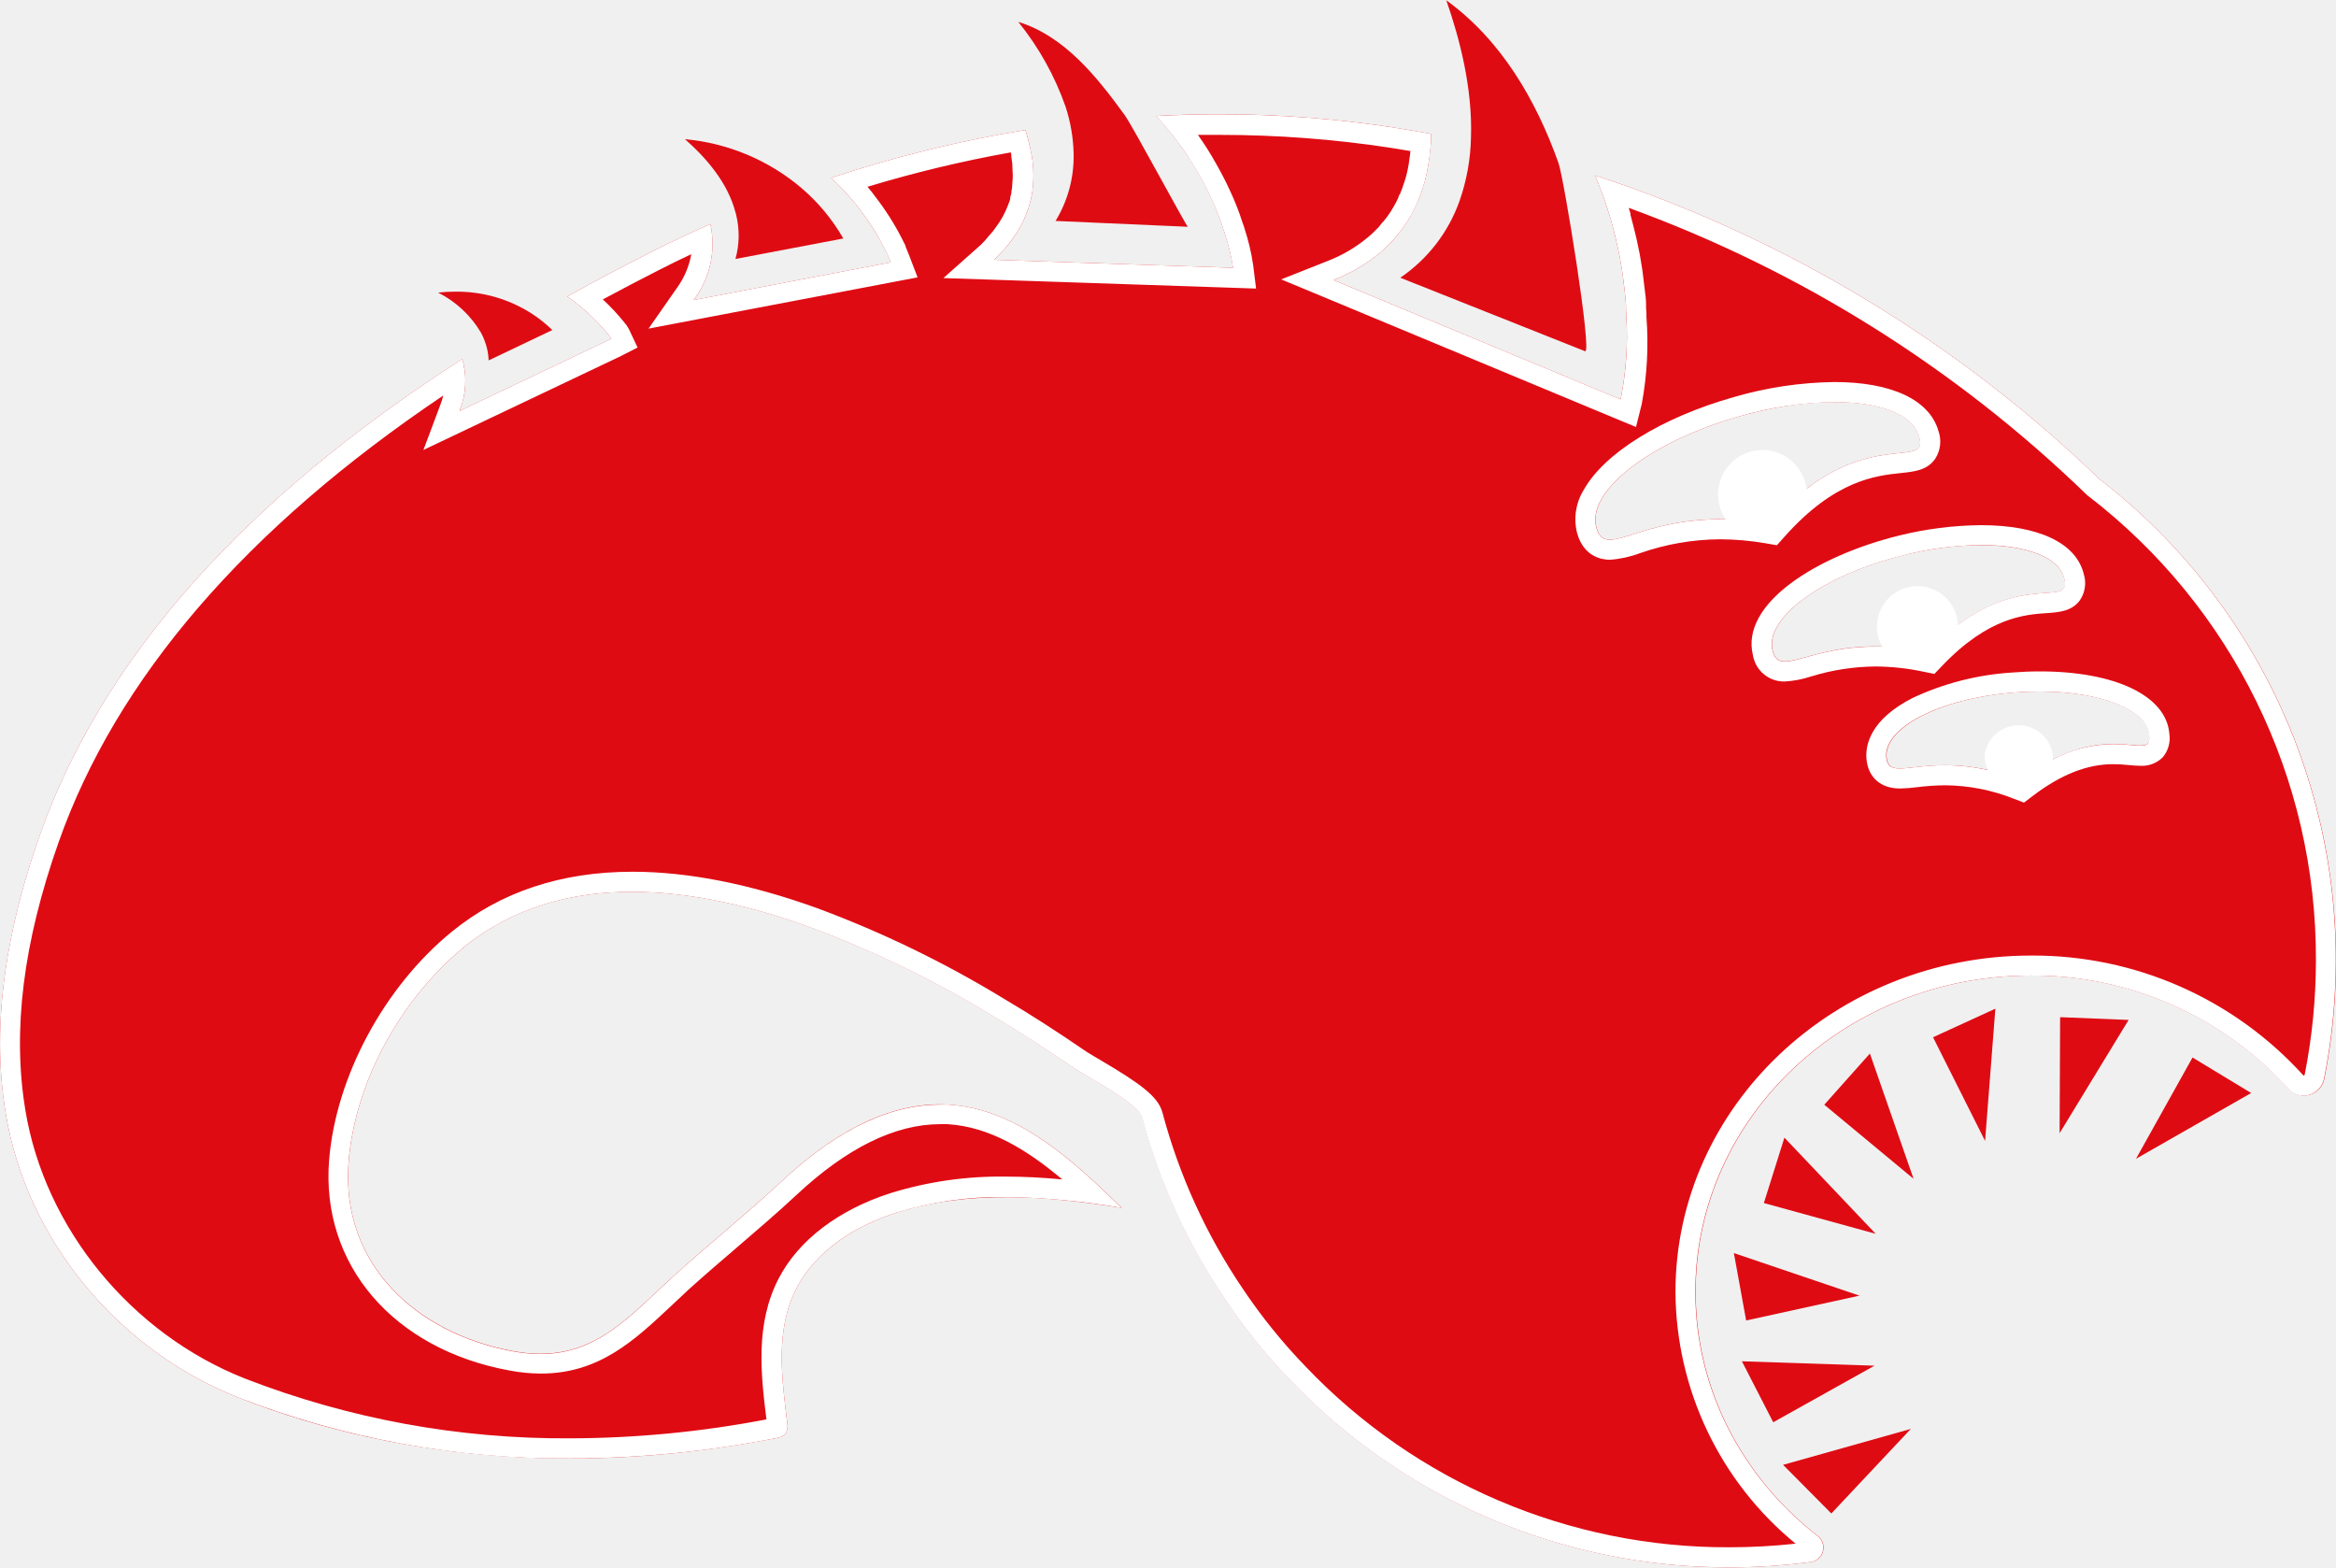
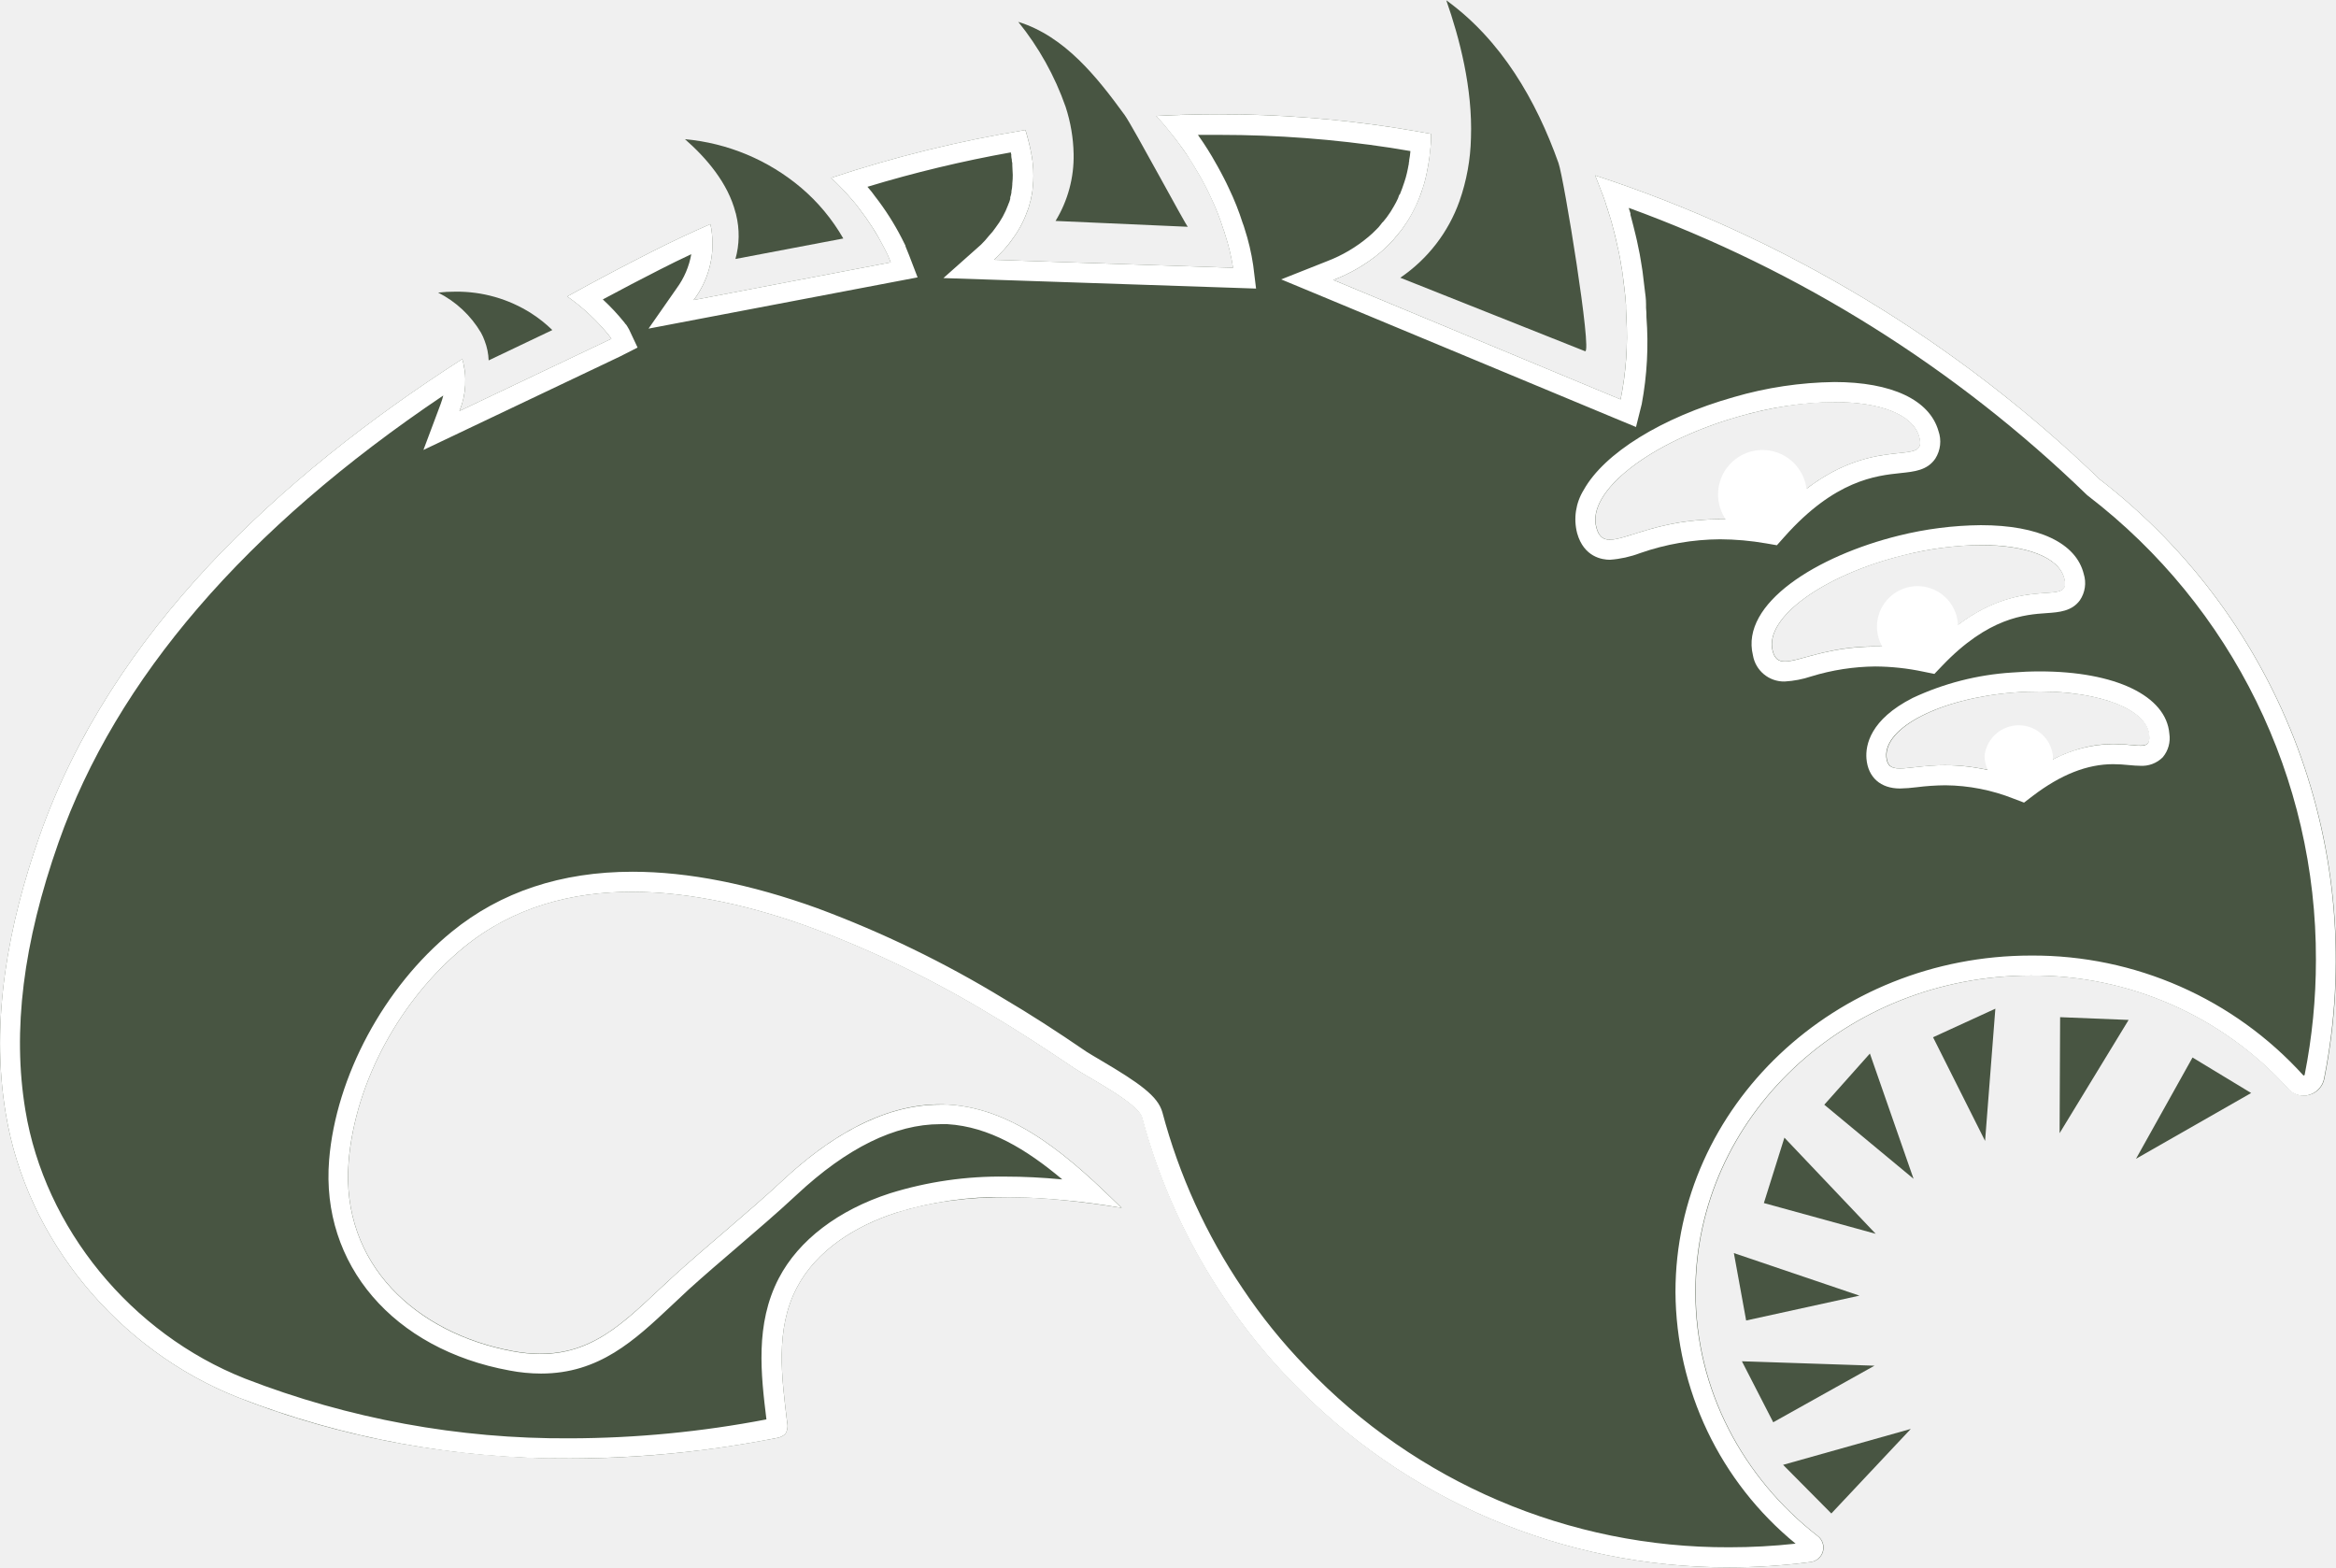
<svg xmlns="http://www.w3.org/2000/svg" viewBox="0 0 407.2 273.2">
  <defs>
-     <style>.cls-1{fill:#df0b13;}.cls-2{fill:#fff;}</style>
+     <style>.cls-1{fill:#485542;}.cls-2{fill:#fff;}</style>
  </defs>
  <g id="Layer_2" data-name="Layer 2">
    <g id="Layer_1-2" data-name="Layer 1">
      <path class="cls-1" d="M366.13,83.67a229.06,229.06,0,0,0-88.08-53.1c.35.88.7,1.72,1,2.56.28.66.52,1.36.77,2.06.1.42.24.8.38,1.22.21.63.39,1.26.6,1.89.1.42.24.84.35,1.3.17.7.38,1.4.52,2.1s.32,1.36.46,2c.17.84.35,1.67.45,2.48.11.49.18,1,.25,1.47.14,1.08.27,2.13.38,3.15.11.8.17,1.57.21,2.34,0,.21,0,.42,0,.63,0,.52.07,1,.07,1.47a55.52,55.52,0,0,1-1,14.38L232.44,48.8A28.45,28.45,0,0,0,240.62,44a20.18,20.18,0,0,0,1.58-1.47,9.37,9.37,0,0,0,1.12-1.26,2.85,2.85,0,0,0,.42-.49A15.33,15.33,0,0,0,245,39.07a1.7,1.7,0,0,0,.1-.14c.28-.42.53-.84.77-1.26s.63-1.15.91-1.75c0,0,0-.1.07-.13.24-.56.49-1.12.7-1.68s.31-.88.45-1.33a18.53,18.53,0,0,0,.53-1.86c.14-.56.24-1.15.35-1.71.07-.28.1-.56.14-.81a17.58,17.58,0,0,0,.24-1.88c.07-.6.14-1.19.18-1.79s0-.94,0-1.4c-2.17-.38-4.37-.77-6.61-1.12a201.2,201.2,0,0,0-41.28-2c.74.8,1.44,1.57,2.07,2.38s1.15,1.4,1.68,2.13,1,1.4,1.5,2.1.95,1.47,1.37,2.17.66,1.12,1,1.68.66,1.22,1,1.85.59,1.19.87,1.79A44.21,44.21,0,0,1,213.27,40c.1.28.21.56.28.84a36.7,36.7,0,0,1,1.4,5.84l-41.66-1.4A20.4,20.4,0,0,0,175,43.52a13.6,13.6,0,0,0,1.44-1.79,18.45,18.45,0,0,0,2.59-4.79,7.11,7.11,0,0,0,.45-1.4,9.7,9.7,0,0,0,.32-1.29,9.68,9.68,0,0,0,.24-1.75,17.11,17.11,0,0,0,.11-1.89,20.19,20.19,0,0,0-.11-2,8,8,0,0,0-.1-.84c0-.28-.11-.56-.14-.84a1.73,1.73,0,0,0-.11-.56c-.1-.56-.24-1.15-.38-1.71s-.35-1.33-.56-2h0A220.67,220.67,0,0,0,144.88,31,48.54,48.54,0,0,1,148.69,35a15.15,15.15,0,0,1,1.05,1.32,43.82,43.82,0,0,1,4.38,6.86q.36.73.63,1.26c.35.84.52,1.29.52,1.29L120.92,52.3a16.18,16.18,0,0,0,3.18-11.58,8.63,8.63,0,0,0-.28-1.65c-3.46,1.51-6.89,3.12-10.25,4.83q-7.29,3.68-14.69,7.77a36,36,0,0,1,7.24,6.75,3,3,0,0,0,.35.45l.11.18L80.1,71.64a13.93,13.93,0,0,0,.49-9.06C48.65,83.08,19.4,110.22,6.92,145.66,1.49,161.05-1.72,177.77,1,194.07c3.64,22.15,19.69,41.28,40.47,49.5,29.88,11.79,62.51,13.22,93.82,7.1a2.86,2.86,0,0,0,1.61-.73,2.71,2.71,0,0,0,.32-2c-.95-7.84-2.14-16.16,1.67-23.47,3.43-6.58,10.29-10.81,17.35-13.09,12.6-4,26.24-2.93,39.29-.84-8.57-8.39-18.23-17.28-30.19-18-10.88-.63-20.92,5.74-28.89,13.19-6.09,5.66-12.6,10.88-18.75,16.44-8.85,8-14.94,15.81-28.3,13.33-16.86-3.12-30.05-15.19-28.62-33C61.91,188.41,70,174,80.87,165.11c17.21-14.1,41-10.5,60.34-3.5a186.32,186.32,0,0,1,31.87,15.46c4.86,2.87,9.58,6,14.23,9.13,2.24,1.54,11.13,6.05,11.83,8.61a104.8,104.8,0,0,0,14.51,31.76,99.4,99.4,0,0,0,11.41,14.1,105.48,105.48,0,0,0,76.33,32.53,108.81,108.81,0,0,0,14.3-.94,2.53,2.53,0,0,0,1.19-4.52c-13-10.11-21.3-25.43-21.3-42.57,0-30.43,26.16-55.13,58.49-55.13a60,60,0,0,1,44.84,19.73,3.63,3.63,0,0,0,6.26-1.75,105.86,105.86,0,0,0-39-104.35ZM278.3,92c-1.82-6.33,9.34-15,24.87-19.42s29.56-2.83,31.38,3.5-10.22-2.69-26.1,15.18C287.39,87.66,280.08,98.37,278.3,92ZM309,113.37c-1.4-5.73,8.85-13.15,22.87-16.61s26.59-1.58,28,4.12-9.06-2.72-23.82,12.77C317.27,109.77,310.38,119.11,309,113.37Zm43.27,22.57c-15.74-6-23,1.15-23.41-4s9.48-10.22,22.15-11.23,23.26,2.31,23.68,7.45S367.22,124.53,352.25,135.94Z" />
      <path class="cls-2" d="M366.13,83.67a229.14,229.14,0,0,0-88.08-53.1c.35.88.7,1.72,1,2.56.28.66.53,1.36.77,2.06.11.42.25.81.39,1.22.21.63.38,1.26.59,1.89.11.42.25.84.35,1.3.18.7.39,1.4.53,2.1s.31,1.36.45,2c.18.84.35,1.67.46,2.48.1.49.17,1,.24,1.47.14,1.08.28,2.13.39,3.15.1.8.17,1.57.21,2.34,0,.21,0,.42,0,.63,0,.52.07,1,.07,1.47a55.52,55.52,0,0,1-1,14.38L232.43,48.8A28.64,28.64,0,0,0,240.62,44a20,20,0,0,0,1.57-1.47,8.73,8.73,0,0,0,1.12-1.26,2.47,2.47,0,0,0,.42-.49A13.15,13.15,0,0,0,245,39.07s.07-.1.11-.14c.28-.42.52-.84.77-1.26s.63-1.15.91-1.74c0,0,0-.11.07-.14.24-.56.49-1.12.69-1.68s.32-.88.46-1.33a18.45,18.45,0,0,0,.52-1.86c.14-.56.25-1.15.35-1.71a6.56,6.56,0,0,0,.14-.81,17.63,17.63,0,0,0,.25-1.88c.07-.6.14-1.19.17-1.79s0-.94,0-1.4c-2.17-.38-4.37-.77-6.61-1.12a200.19,200.19,0,0,0-30.29-2.29q-5.5,0-11,.3c.73.8,1.43,1.57,2.06,2.38s1.16,1.4,1.68,2.13,1.05,1.4,1.51,2.1.94,1.47,1.36,2.17.67,1.12,1,1.68.67,1.22,1,1.85.6,1.19.87,1.79A42.78,42.78,0,0,1,213.26,40a6.89,6.89,0,0,1,.28.84,36.7,36.7,0,0,1,1.4,5.84l-41.66-1.4A20.55,20.55,0,0,0,175,43.52a14.39,14.39,0,0,0,1.43-1.79,18.16,18.16,0,0,0,2.59-4.79,7.64,7.64,0,0,0,.46-1.4,9.62,9.62,0,0,0,.31-1.29,10.69,10.69,0,0,0,.25-1.75,17.09,17.09,0,0,0,.1-1.89,20.13,20.13,0,0,0-.1-2,6,6,0,0,0-.11-.84c0-.28-.1-.56-.14-.84a1.75,1.75,0,0,0-.1-.56c-.11-.56-.25-1.15-.39-1.71s-.35-1.33-.56-2h0A220.39,220.39,0,0,0,144.88,31,50.27,50.27,0,0,1,148.69,35c.38.45.73.87,1.05,1.32a42.89,42.89,0,0,1,4.37,6.86q.38.73.63,1.26c.35.84.53,1.29.53,1.29L120.91,52.3a16.2,16.2,0,0,0,3.19-11.58,9.49,9.49,0,0,0-.28-1.65q-5.2,2.26-10.25,4.83-7.29,3.68-14.69,7.77a36.34,36.34,0,0,1,7.24,6.75,2.43,2.43,0,0,0,.35.45,1.41,1.41,0,0,1,.1.18L80.09,71.64a13.87,13.87,0,0,0,.49-9.06C48.64,83.08,19.4,110.22,6.91,145.66,1.49,161.05-1.73,177.77,1,194.07c3.63,22.15,19.69,41.28,40.47,49.5a157.2,157.2,0,0,0,57.91,10.65,187.24,187.24,0,0,0,35.91-3.55,2.92,2.92,0,0,0,1.61-.73,2.7,2.7,0,0,0,.31-2c-.94-7.84-2.13-16.16,1.68-23.47,3.43-6.58,10.28-10.81,17.35-13.09a61.79,61.79,0,0,1,19-2.73,128.63,128.63,0,0,1,20.26,1.89c-8.57-8.39-18.22-17.28-30.19-18-.49,0-1,0-1.49,0-10.3,0-19.79,6.12-27.4,13.23-6.09,5.66-12.59,10.88-18.75,16.44-7.7,7-13.32,13.8-23.46,13.8a26.62,26.62,0,0,1-4.84-.47c-16.86-3.12-30-15.19-28.61-33C61.9,188.41,70,174,80.86,165.11c8.58-7,18.81-9.66,29.29-9.66s21.36,2.65,31,6.16a185.6,185.6,0,0,1,31.87,15.46c4.86,2.87,9.59,6,14.24,9.13,2.24,1.54,11.12,6.05,11.82,8.61a104.82,104.82,0,0,0,14.52,31.76,100,100,0,0,0,11.4,14.1,105.5,105.5,0,0,0,76.33,32.53,107.27,107.27,0,0,0,14.31-.94,2.53,2.53,0,0,0,1.19-4.52c-13-10.11-21.31-25.43-21.31-42.57,0-30.43,26.17-55.13,58.49-55.13a60,60,0,0,1,44.85,19.73,3.45,3.45,0,0,0,2.64,1.21,3.69,3.69,0,0,0,3.62-3,105.86,105.86,0,0,0-39-104.35Zm35.61,103.66a.16.16,0,0,1-.15.13l-.07,0a63.52,63.52,0,0,0-47.46-20.9c-34.18,0-62,26.3-62,58.63A57.12,57.12,0,0,0,313,269.07a105.56,105.56,0,0,1-11.57.63,101.41,101.41,0,0,1-73.81-31.47,97,97,0,0,1-11-13.62,101,101,0,0,1-14-30.73c-.78-2.82-4-5.09-10.8-9.1-1-.61-1.92-1.11-2.43-1.46-5.28-3.62-10-6.65-14.42-9.25a188.37,188.37,0,0,0-32.47-15.75c-11.68-4.22-22.53-6.37-32.24-6.37-12.44,0-23,3.52-31.5,10.45-11.8,9.63-20.2,25.25-21.39,39.79-1.47,18.21,11.18,33,31.46,36.7a29.43,29.43,0,0,0,5.48.53c10.14,0,16.28-5.77,22.79-11.89,1-.92,2-1.87,3-2.81,2.69-2.43,5.52-4.86,8.26-7.2,3.48-3,7.09-6.07,10.53-9.28,8.73-8.15,17.14-12.29,25-12.29.43,0,.86,0,1.28,0,7.28.45,13.74,4.37,20,9.63-3.52-.33-6.75-.49-9.82-.49A64.69,64.69,0,0,0,155.14,208c-9,2.91-15.93,8.17-19.38,14.8-4.17,8-3.11,16.82-2.16,24.61a183.68,183.68,0,0,1-34.25,3.3,153.77,153.77,0,0,1-56.63-10.41C22.83,232.45,7.8,214.07,4.42,193.5c-2.29-13.84-.4-29.11,5.79-46.68,10.06-28.53,32.61-54.71,67.06-77.88a13.3,13.3,0,0,1-.46,1.49l-3,8,7.74-3.68,26.48-12.59,3.11-1.58-1.48-3.15a4.37,4.37,0,0,0-.32-.55l-.19-.29-.18-.18-.06-.1-.09-.12a37.34,37.34,0,0,0-3.74-4c3.36-1.81,6.72-3.56,10-5.23,1.76-.9,3.57-1.79,5.42-2.65a14.19,14.19,0,0,1-2.53,5.92l-4.92,7.05,8.44-1.61,34.35-6.54,4.11-.78-1.5-3.91s-.19-.49-.56-1.38l-.05-.12,0-.11-.64-1.28a46.23,46.23,0,0,0-4.68-7.34,17.86,17.86,0,0,0-1.19-1.51l-.12-.14a218.64,218.64,0,0,1,25-6c0,.12,0,.23.07.34l0,.24,0,.07v0c0,.21.06.42.1.63l0,.21.08.41v.17l0,.18c0,.58.08,1.13.08,1.68a12.56,12.56,0,0,1-.08,1.5v.18a6.41,6.41,0,0,1-.15,1.16l0,.11,0,.11a4.69,4.69,0,0,1-.21.84l0,.12,0,.12a4,4,0,0,1-.22.72l-.08.16-.05.16a15.35,15.35,0,0,1-2.2,4,10.68,10.68,0,0,1-1.14,1.41A16.53,16.53,0,0,1,171,42.65l-6.55,5.82,8.75.29,41.67,1.4,4.08.14-.5-4.06a38.72,38.72,0,0,0-1.5-6.38,9.22,9.22,0,0,0-.34-1,46.37,46.37,0,0,0-2.38-6c-.3-.65-.61-1.29-.91-1.86s-.68-1.32-1.07-2-.68-1.21-1-1.75c-.45-.75-.93-1.53-1.43-2.28-.32-.49-.67-1-1-1.46,1.28,0,2.56,0,3.83,0a197.38,197.38,0,0,1,29.75,2.25q1.74.27,3.45.57v.08a13,13,0,0,1-.21,1.51l0,.13V28c0,.11,0,.23-.06.35l0,.1,0,.1-.05.23c-.08.43-.16.87-.28,1.37a15.7,15.7,0,0,1-.45,1.59c-.12.38-.24.72-.39,1.13s-.25.64-.39,1l-.13.13-.19.56c-.23.49-.48,1-.72,1.38s-.35.6-.54.91l0,0-.21.31a12.43,12.43,0,0,1-1.05,1.4l-.09.11-.13.11-.27.35a5.87,5.87,0,0,1-.79.89,16,16,0,0,1-1.38,1.28,25,25,0,0,1-7.19,4.23l-8,3.17,8,3.32,50.09,20.85,3.76,1.56,1-4A58.35,58.35,0,0,0,287,55.27c0-.49,0-1-.07-1.62l0-.46V53c0-.86-.12-1.73-.23-2.54s-.21-1.85-.34-2.82l-.06-.47c-.07-.52-.15-1-.25-1.56-.12-.85-.3-1.73-.49-2.61-.14-.71-.29-1.42-.44-2s-.25-1.08-.4-1.62l-.15-.58c-.07-.32-.16-.62-.24-.92l-.12-.44,0-.13,0-.12c-.1-.29-.18-.58-.27-.86l0-.09A225.93,225.93,0,0,1,363.7,86.19l.14.13.15.12a101.56,101.56,0,0,1,39.71,80.91A102.62,102.62,0,0,1,401.74,187.33Z" />
      <path class="cls-2" d="M337.9,75.12c-1.55-5.42-8.16-8.53-18.14-8.53a65.68,65.68,0,0,0-17.55,2.63c-12.56,3.56-22.58,9.77-26.15,16.19a9.7,9.7,0,0,0-1.14,7.53c1.17,4.17,4.38,4.63,5.71,4.63a18.57,18.57,0,0,0,5.27-1.16A43.11,43.11,0,0,1,299.83,94a48,48,0,0,1,8,.71l1.91.33,1.29-1.45c8.82-9.93,16-10.68,20.28-11.13,2.4-.25,4.67-.48,6.05-2.53A5.53,5.53,0,0,0,337.9,75.12Zm-23,10.06a7.74,7.74,0,1,0-14.09,5.33h-1c-10.44,0-16.21,3.57-19.2,3.57-1.17,0-1.91-.55-2.34-2.07-1.82-6.33,9.34-15,24.87-19.42a62.15,62.15,0,0,1,16.6-2.5c7.9,0,13.66,2.1,14.78,6C336.08,81.52,327.45,75.63,314.92,85.18Z" />
      <path class="cls-2" d="M378.15,127.88c-.54-6.59-9.4-10.85-22.58-10.85-1.6,0-3.24.07-4.87.2a47.9,47.9,0,0,0-17.28,4.42c-7.46,3.79-8.25,8.26-8.07,10.58.27,3.27,2.46,5.21,5.85,5.21a27.1,27.1,0,0,0,2.9-.22,42.37,42.37,0,0,1,5-.34A33,33,0,0,1,351,139.21l1.82.69,1.54-1.18c4.88-3.71,9.47-5.52,14-5.52a27.44,27.44,0,0,1,2.76.16c.74.07,1.37.12,1.9.12A5.12,5.12,0,0,0,377,132,5.18,5.18,0,0,0,378.15,127.88Zm-5.09,2.1c-1.05,0-2.61-.28-4.66-.28a22.79,22.79,0,0,0-10.55,2.67,5.07,5.07,0,0,0,0-.68,6,6,0,0,0-11.91,0,5.76,5.76,0,0,0,.57,2.53,34.41,34.41,0,0,0-7.47-.84c-3.6,0-6.2.57-7.88.57-1.46,0-2.23-.43-2.36-2-.42-5.18,9.48-10.22,22.14-11.23,1.57-.13,3.1-.19,4.59-.19,10.54,0,18.73,3.13,19.1,7.64C374.78,129.63,374.24,130,373.06,130Z" />
      <path class="cls-2" d="M363.23,100.05c-1.33-5.41-7.87-8.51-17.94-8.51A61.63,61.63,0,0,0,331,93.36c-14.3,3.53-27.64,11.83-25.44,20.84a5.49,5.49,0,0,0,5.55,4.59,17.81,17.81,0,0,0,4.62-.89,39.29,39.29,0,0,1,11.15-1.73,41.57,41.57,0,0,1,8.41.91l1.9.39,1.34-1.4c8.1-8.5,14.45-8.94,18.24-9.2,2.15-.15,4.37-.31,5.78-2.23A5.32,5.32,0,0,0,363.23,100.05Zm-21.93,8.86a7.06,7.06,0,1,0-13.2,3.79l-1.21,0c-8.33,0-13.2,2.61-15.77,2.61-1.12,0-1.8-.49-2.15-1.92-1.4-5.73,8.85-13.15,22.88-16.61A57.38,57.38,0,0,1,345.29,95c7.85,0,13.62,2.08,14.54,5.84C361.06,105.91,353.19,100,341.3,108.91Z" />
      <path class="cls-1" d="M276.3,61.22,244.09,48.41a27.14,27.14,0,0,0,10.32-13.36,35.49,35.49,0,0,0,2-11c.31-8.68-2-17.42-4.3-24,9.57,6.92,15.66,17.41,19.56,28.37C272.62,31.08,277.6,61.73,276.3,61.22Z" />
      <path class="cls-1" d="M184,38.51a21.57,21.57,0,0,0,3.15-11.68,28.35,28.35,0,0,0-1.4-8.22,49.62,49.62,0,0,0-8.25-14.8c8.14,2.52,13.75,9.66,18.56,16.26,1.43,2,10.77,19.45,11,19.46Z" />
      <path class="cls-1" d="M128.2,45.14a15.14,15.14,0,0,0,.11-7.74c0-.09-.05-.2-.08-.29-1.33-5.25-5.17-9.64-8.83-12.85a36.46,36.46,0,0,1,20.23,8.45A33.34,33.34,0,0,1,147,41.57Z" />
      <path class="cls-1" d="M96.28,57.53l-11.1,5.29a10.4,10.4,0,0,0-.69-3.39A9.09,9.09,0,0,0,83.85,58a18.19,18.19,0,0,0-7.48-7,25.58,25.58,0,0,1,3-.16A24.09,24.09,0,0,1,92.59,54.6,23.24,23.24,0,0,1,96.28,57.53Z" />
      <polygon class="cls-1" points="319.23 263.81 333.08 249.07 310.82 255.33 319.23 263.81" />
      <polygon class="cls-1" points="309.1 247.91 326.75 238.05 303.64 237.28 309.1 247.91" />
      <polygon class="cls-1" points="304.38 230.17 324.13 225.84 302.24 218.42 304.38 230.17" />
      <polygon class="cls-1" points="307.47 209.7 326.96 215.06 311.05 198.3 307.47 209.7" />
      <polygon class="cls-1" points="318 192.56 333.56 205.47 325.95 183.64 318 192.56" />
      <polygon class="cls-1" points="336.96 180.8 346.03 198.87 347.82 175.82 336.96 180.8" />
      <polygon class="cls-1" points="359.11 177.3 359.02 197.52 371.05 177.78 359.11 177.3" />
      <polygon class="cls-1" points="382.19 184.33 372.34 201.98 392.41 190.52 382.19 184.33" />
    </g>
  </g>
</svg>
